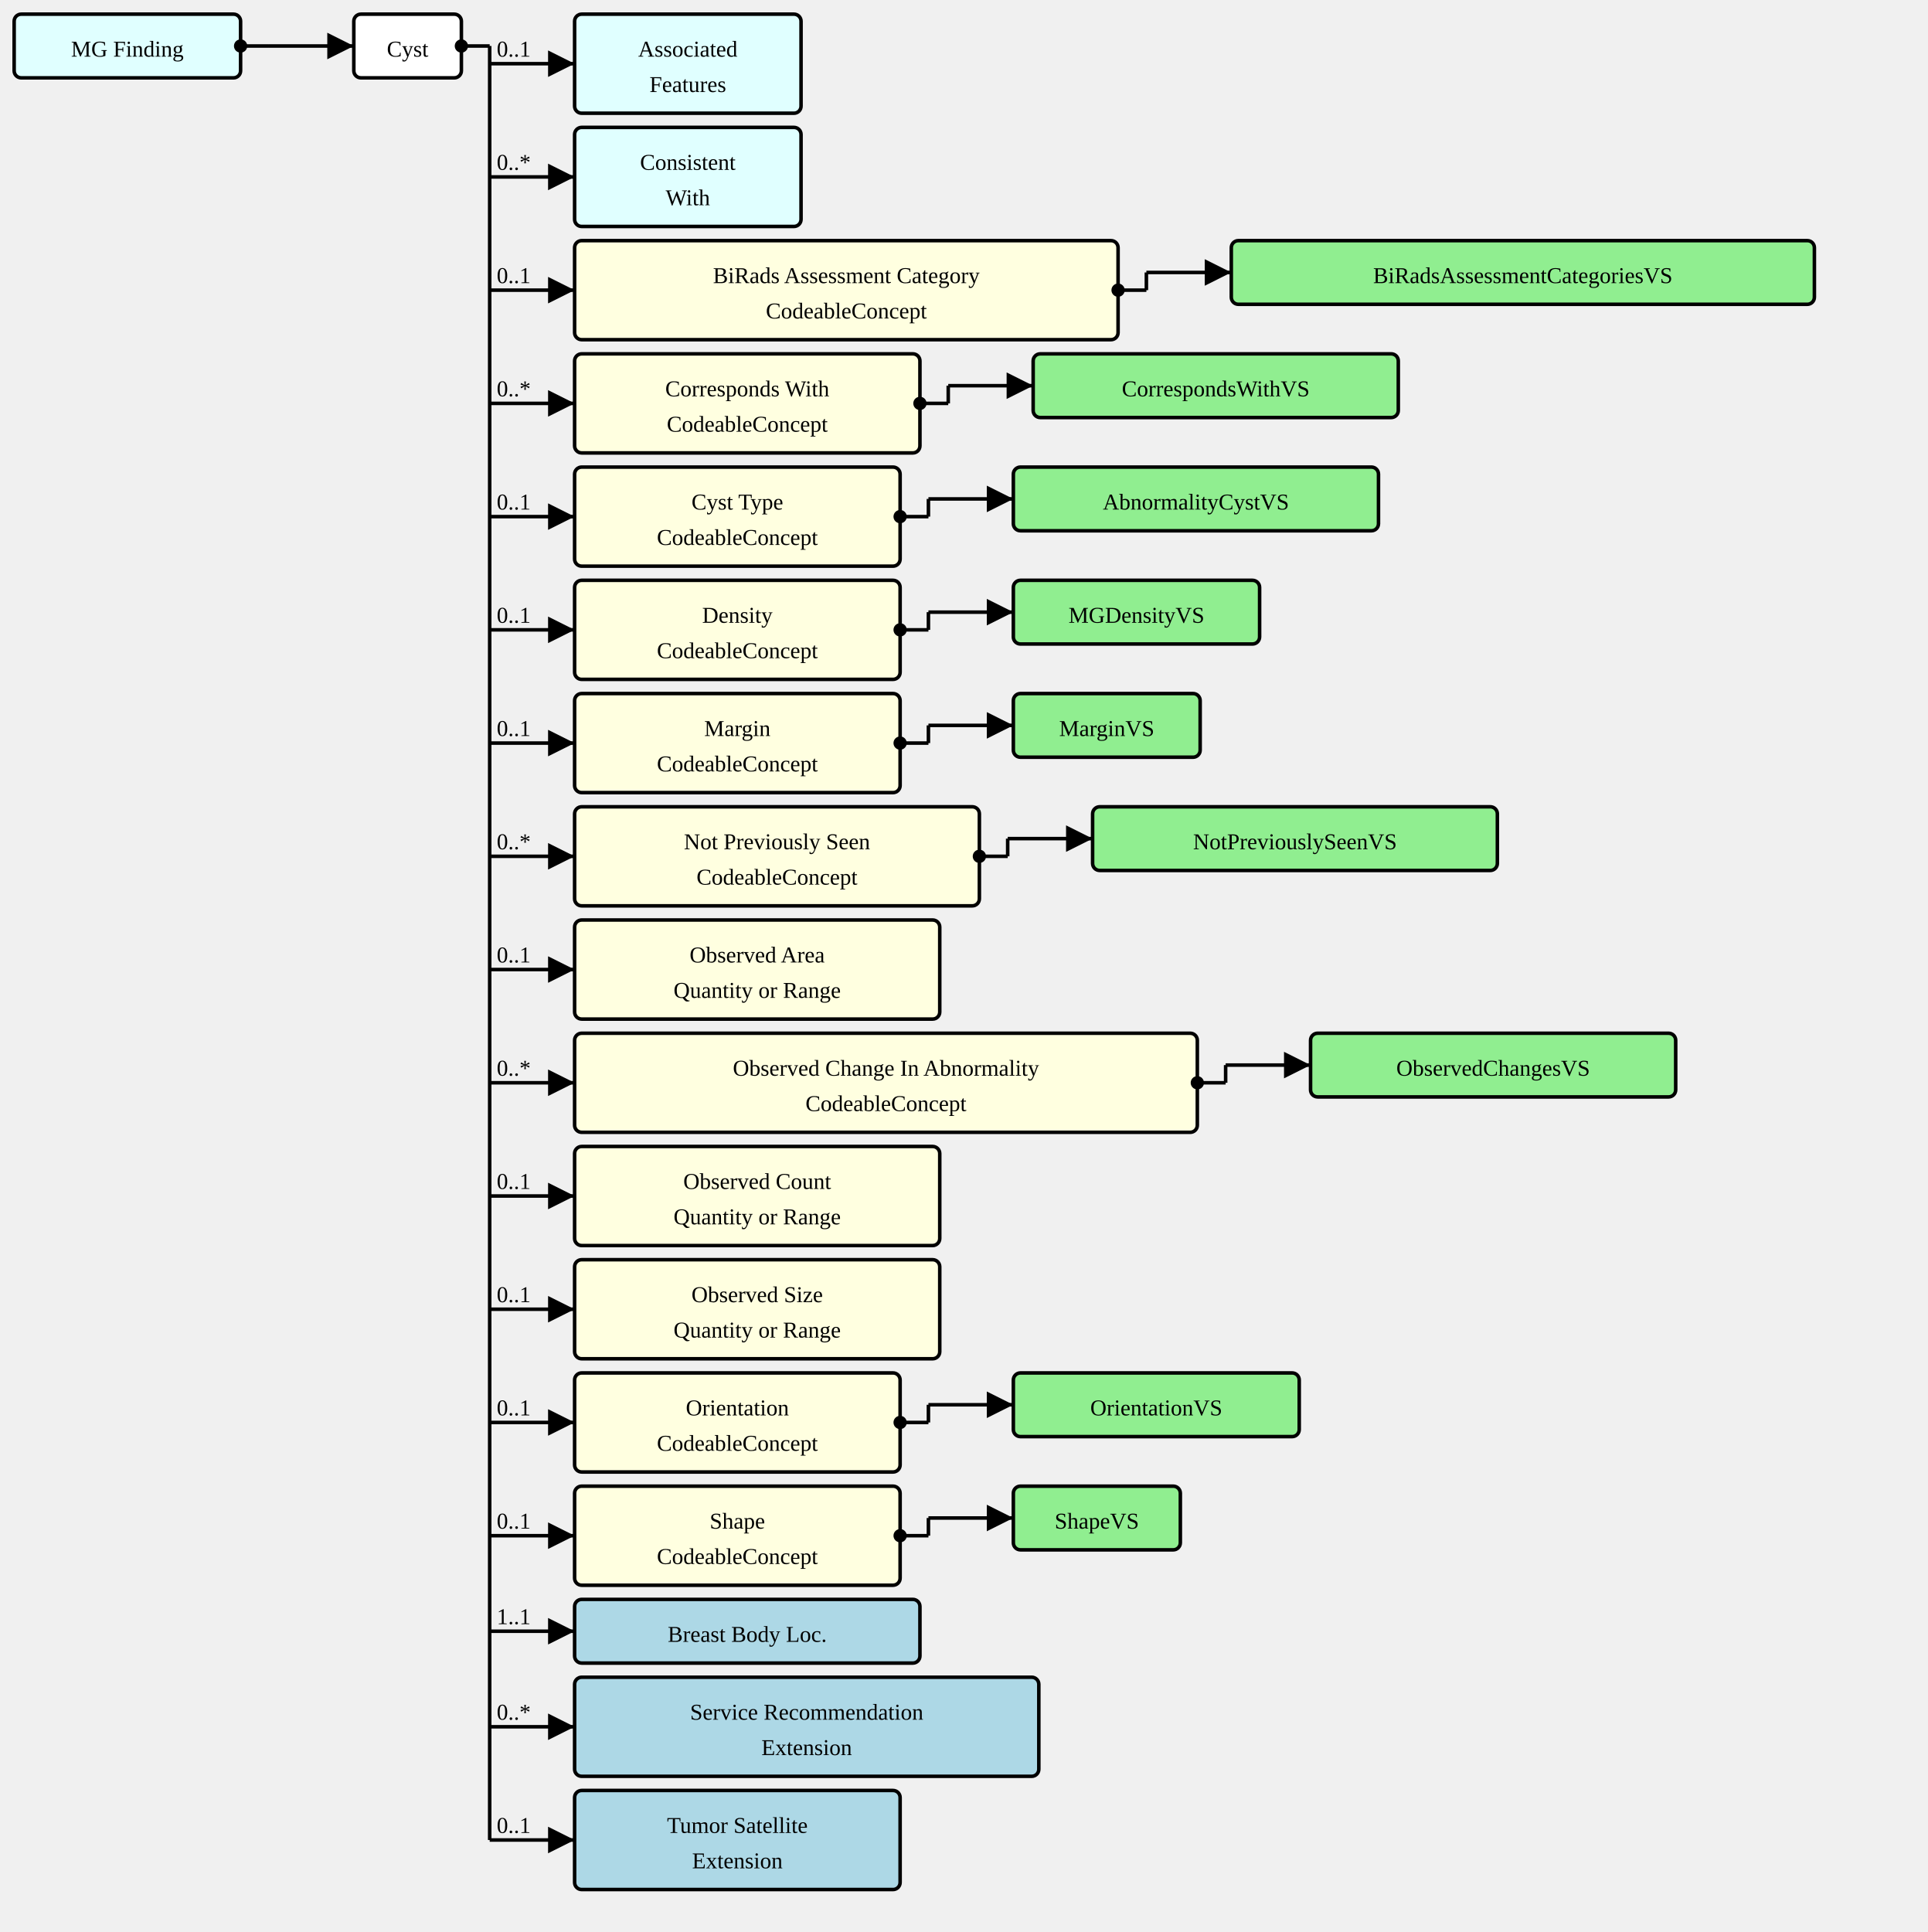
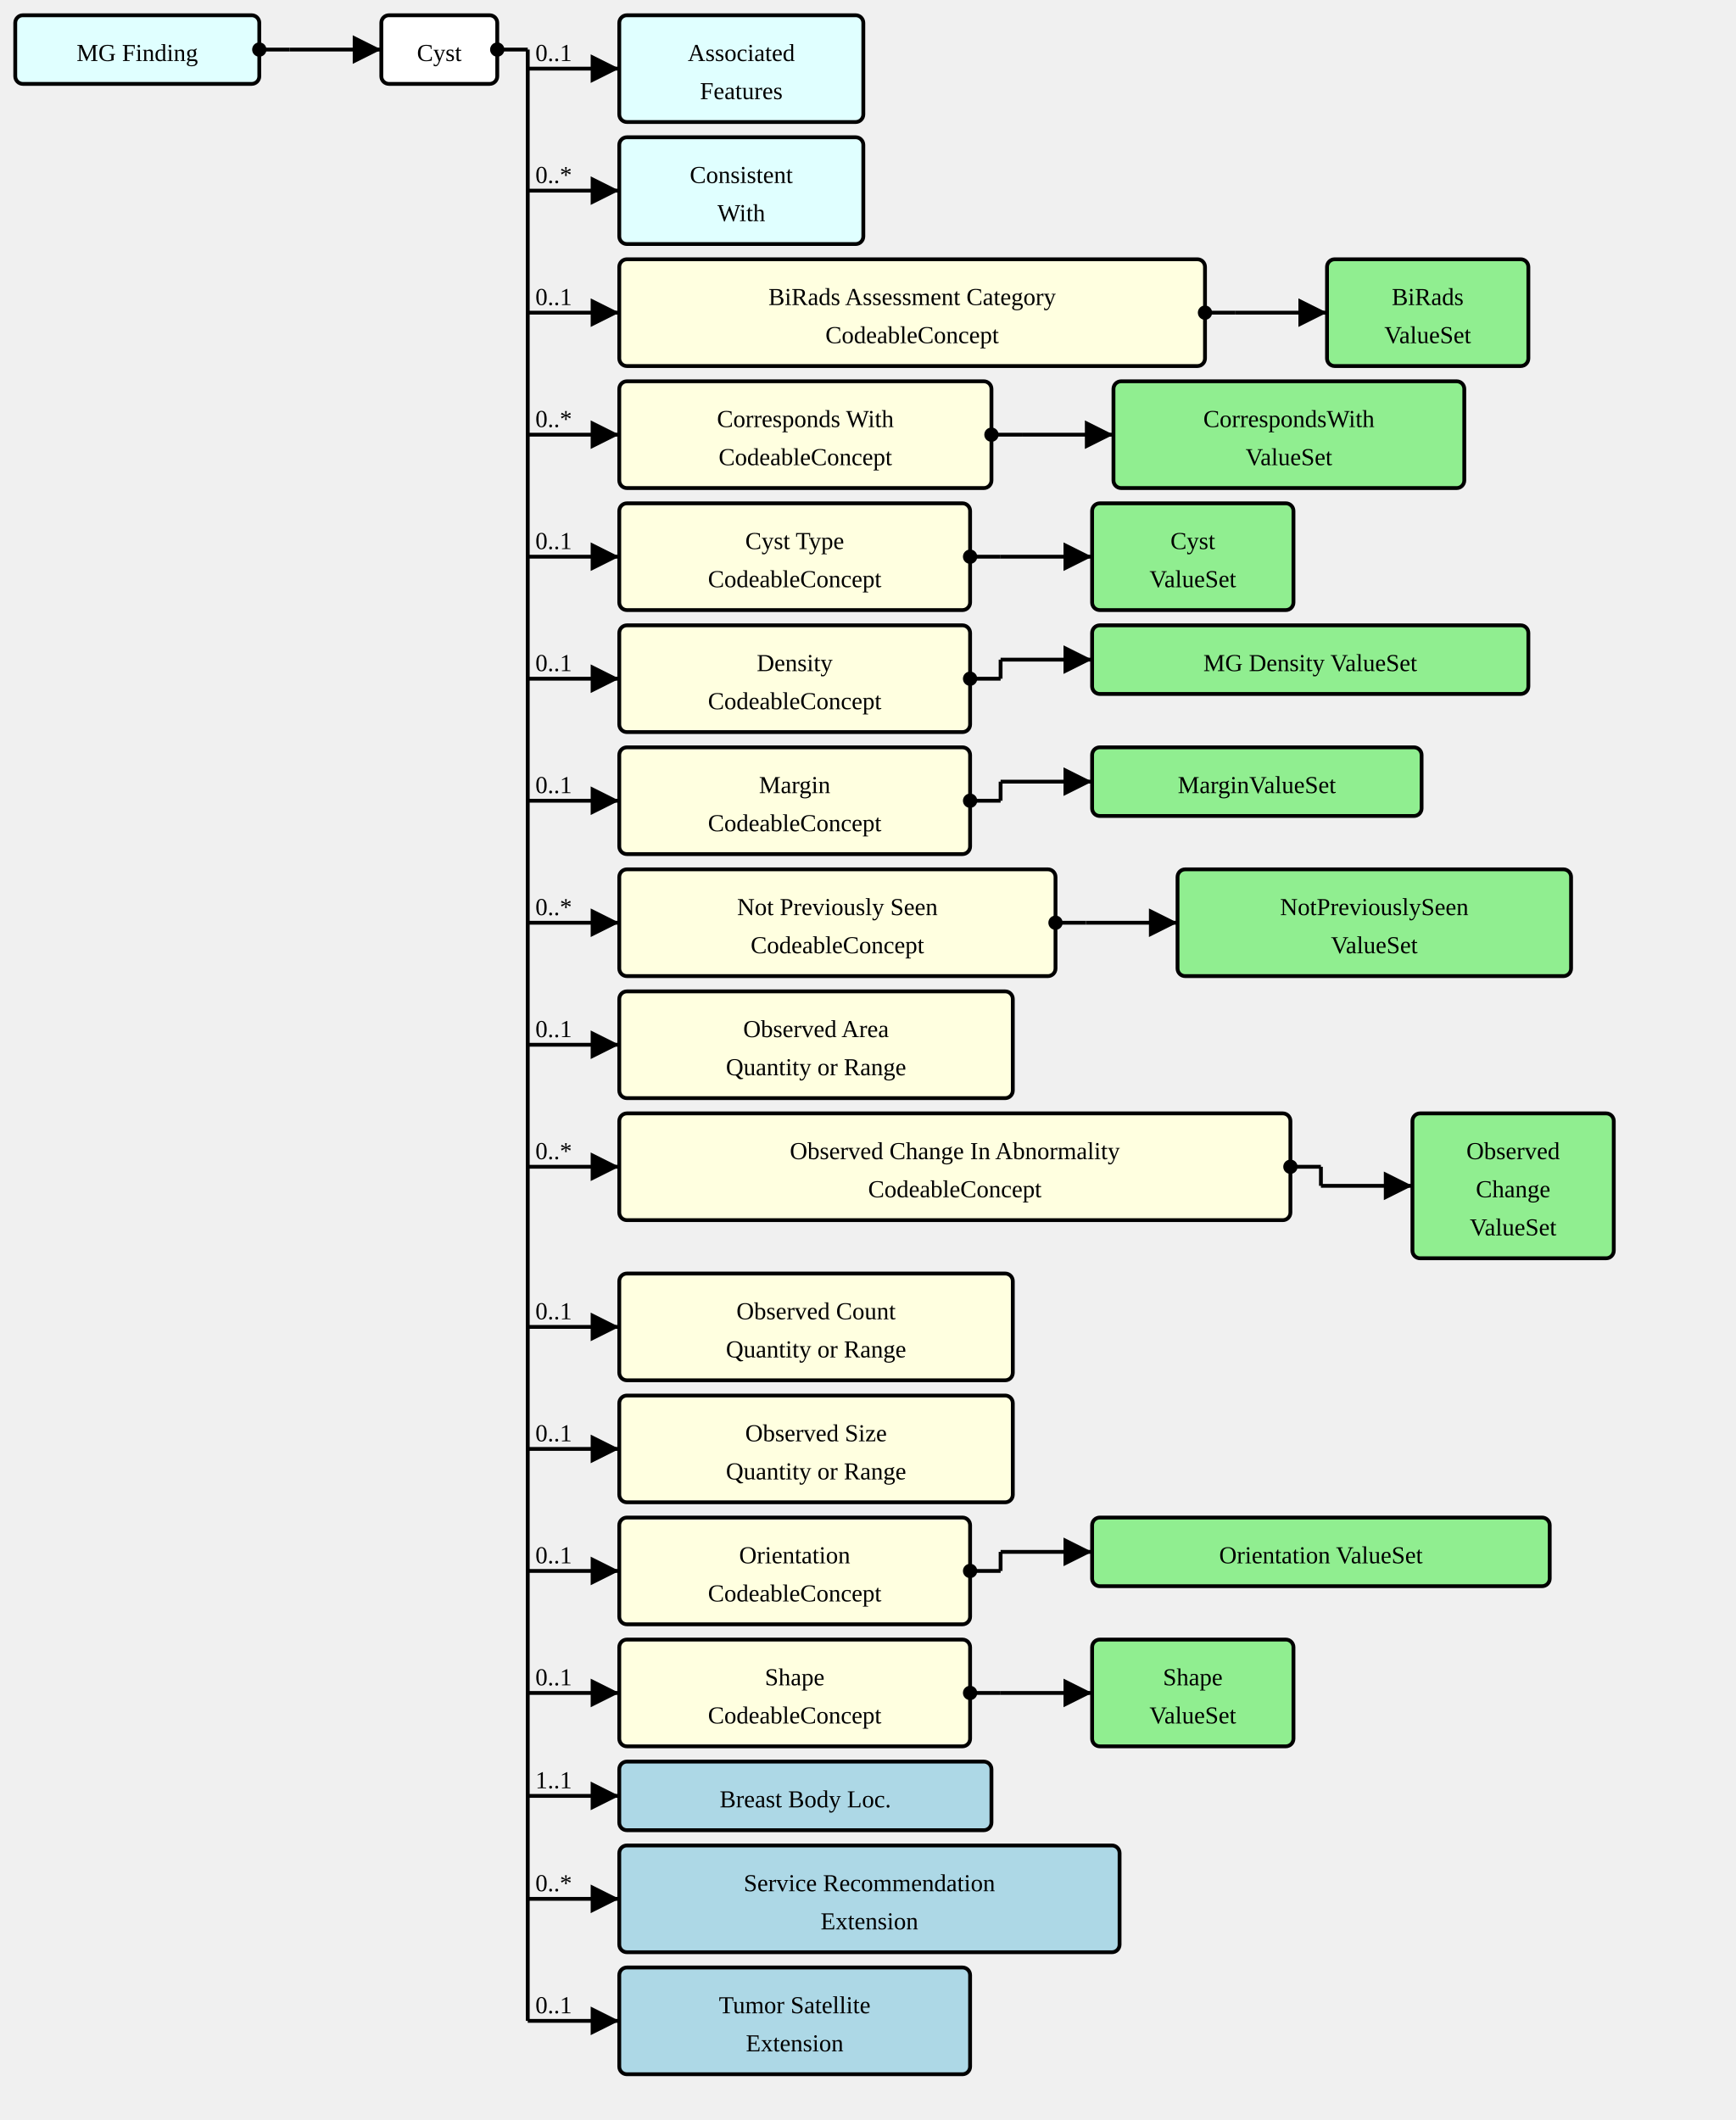
- <svg xmlns="http://www.w3.org/2000/svg" version="1.1" width="1021.5" height="1023.75">
+ <svg xmlns="http://www.w3.org/2000/svg" version="1.1" width="853.5" height="1042.5">
  <defs>
    <marker id="arrowStart" markerWidth="3.75" markerHeight="3.75" markerUnits="px" refX="1.875" refY="1.875">
      <circle fill="Black" stroke-width="0" cx="1.875" cy="1.875" r="1.875" />
    </marker>
    <marker id="arrowEnd" markerWidth="7.5" markerHeight="7.5" markerUnits="px" refX="7.5" refY="3.75">
      <polygon fill="Black" stroke-width="0" points="0 0 7.5 3.75 0 7.5" />
    </marker>
  </defs>
  <g>
    <g transform="translate(7.5 7.5)">
      <rect fill="LightCyan" stroke="Black" stroke-width="1.875" x="0" y="0" width="120" height="33.75" rx="3.75" ry="3.75" />
      <a href="./StructureDefinition-MGFinding.html" target="_top">
        <text x="60" y="22.5" text-anchor="middle">MG Finding</text>
      </a>
    </g>
    <line stroke="Black" stroke-width="1.875" marker-end="url(#arrowEnd)" x1="142.5" y1="24.375" x2="187.5" y2="24.375" />
    <text x="146.25" y="20.625" text-anchor="left" />
    <line stroke="Black" stroke-width="1.875" marker-start="url(#arrowStart)" x1="127.5" y1="24.375" x2="142.5" y2="24.375" />
    <line stroke="Black" stroke-width="1.875" x1="142.5" y1="24.375" x2="142.5" y2="24.375" />
  </g>
  <g>
    <g transform="translate(187.5 7.5)">
      <rect fill="White" stroke="Black" stroke-width="1.875" x="0" y="0" width="57" height="33.75" rx="3.75" ry="3.75" />
      <text x="28.5" y="22.5" text-anchor="middle">Cyst</text>
    </g>
    <line stroke="Black" stroke-width="1.875" marker-end="url(#arrowEnd)" x1="259.5" y1="33.75" x2="304.5" y2="33.75" />
    <text x="263.25" y="30" text-anchor="left">0..1</text>
    <line stroke="Black" stroke-width="1.875" marker-end="url(#arrowEnd)" x1="259.5" y1="93.75" x2="304.5" y2="93.75" />
    <text x="263.25" y="90" text-anchor="left">0..*</text>
    <line stroke="Black" stroke-width="1.875" marker-end="url(#arrowEnd)" x1="259.5" y1="153.75" x2="304.5" y2="153.75" />
    <text x="263.25" y="150" text-anchor="left">0..1</text>
    <line stroke="Black" stroke-width="1.875" marker-end="url(#arrowEnd)" x1="259.5" y1="213.75" x2="304.5" y2="213.75" />
    <text x="263.25" y="210" text-anchor="left">0..*</text>
    <line stroke="Black" stroke-width="1.875" marker-end="url(#arrowEnd)" x1="259.5" y1="273.75" x2="304.5" y2="273.75" />
    <text x="263.25" y="270" text-anchor="left">0..1</text>
    <line stroke="Black" stroke-width="1.875" marker-end="url(#arrowEnd)" x1="259.5" y1="333.75" x2="304.5" y2="333.75" />
    <text x="263.25" y="330" text-anchor="left">0..1</text>
    <line stroke="Black" stroke-width="1.875" marker-end="url(#arrowEnd)" x1="259.5" y1="393.75" x2="304.5" y2="393.75" />
    <text x="263.25" y="390" text-anchor="left">0..1</text>
    <line stroke="Black" stroke-width="1.875" marker-end="url(#arrowEnd)" x1="259.5" y1="453.75" x2="304.5" y2="453.75" />
    <text x="263.25" y="450" text-anchor="left">0..*</text>
    <line stroke="Black" stroke-width="1.875" marker-end="url(#arrowEnd)" x1="259.5" y1="513.75" x2="304.5" y2="513.75" />
    <text x="263.25" y="510" text-anchor="left">0..1</text>
    <line stroke="Black" stroke-width="1.875" marker-end="url(#arrowEnd)" x1="259.5" y1="573.75" x2="304.5" y2="573.75" />
    <text x="263.25" y="570" text-anchor="left">0..*</text>
-     <line stroke="Black" stroke-width="1.875" marker-end="url(#arrowEnd)" x1="259.5" y1="633.75" x2="304.5" y2="633.75" />
-     <text x="263.25" y="630" text-anchor="left">0..1</text>
-     <line stroke="Black" stroke-width="1.875" marker-end="url(#arrowEnd)" x1="259.5" y1="693.75" x2="304.5" y2="693.75" />
-     <text x="263.25" y="690" text-anchor="left">0..1</text>
-     <line stroke="Black" stroke-width="1.875" marker-end="url(#arrowEnd)" x1="259.5" y1="753.75" x2="304.5" y2="753.75" />
-     <text x="263.25" y="750" text-anchor="left">0..1</text>
-     <line stroke="Black" stroke-width="1.875" marker-end="url(#arrowEnd)" x1="259.5" y1="813.75" x2="304.5" y2="813.75" />
-     <text x="263.25" y="810" text-anchor="left">0..1</text>
-     <line stroke="Black" stroke-width="1.875" marker-end="url(#arrowEnd)" x1="259.5" y1="864.375" x2="304.5" y2="864.375" />
-     <text x="263.25" y="860.625" text-anchor="left">1..1</text>
-     <line stroke="Black" stroke-width="1.875" marker-end="url(#arrowEnd)" x1="259.5" y1="915" x2="304.5" y2="915" />
-     <text x="263.25" y="911.25" text-anchor="left">0..*</text>
-     <line stroke="Black" stroke-width="1.875" marker-end="url(#arrowEnd)" x1="259.5" y1="975" x2="304.5" y2="975" />
-     <text x="263.25" y="971.25" text-anchor="left">0..1</text>
+     <line stroke="Black" stroke-width="1.875" marker-end="url(#arrowEnd)" x1="259.5" y1="652.5" x2="304.5" y2="652.5" />
+     <text x="263.25" y="648.75" text-anchor="left">0..1</text>
+     <line stroke="Black" stroke-width="1.875" marker-end="url(#arrowEnd)" x1="259.5" y1="712.5" x2="304.5" y2="712.5" />
+     <text x="263.25" y="708.75" text-anchor="left">0..1</text>
+     <line stroke="Black" stroke-width="1.875" marker-end="url(#arrowEnd)" x1="259.5" y1="772.5" x2="304.5" y2="772.5" />
+     <text x="263.25" y="768.75" text-anchor="left">0..1</text>
+     <line stroke="Black" stroke-width="1.875" marker-end="url(#arrowEnd)" x1="259.5" y1="832.5" x2="304.5" y2="832.5" />
+     <text x="263.25" y="828.75" text-anchor="left">0..1</text>
+     <line stroke="Black" stroke-width="1.875" marker-end="url(#arrowEnd)" x1="259.5" y1="883.125" x2="304.5" y2="883.125" />
+     <text x="263.25" y="879.375" text-anchor="left">1..1</text>
+     <line stroke="Black" stroke-width="1.875" marker-end="url(#arrowEnd)" x1="259.5" y1="933.75" x2="304.5" y2="933.75" />
+     <text x="263.25" y="930" text-anchor="left">0..*</text>
+     <line stroke="Black" stroke-width="1.875" marker-end="url(#arrowEnd)" x1="259.5" y1="993.75" x2="304.5" y2="993.75" />
+     <text x="263.25" y="990" text-anchor="left">0..1</text>
    <line stroke="Black" stroke-width="1.875" marker-start="url(#arrowStart)" x1="244.5" y1="24.375" x2="259.5" y2="24.375" />
-     <line stroke="Black" stroke-width="1.875" x1="259.5" y1="24.375" x2="259.5" y2="975" />
+     <line stroke="Black" stroke-width="1.875" x1="259.5" y1="24.375" x2="259.5" y2="993.75" />
  </g>
  <g>
    <g transform="translate(304.5 7.5)">
      <rect fill="LightCyan" stroke="Black" stroke-width="1.875" x="0" y="0" width="120" height="52.5" rx="3.75" ry="3.75" />
      <a href="./StructureDefinition-AssociatedFeatures.html" target="_top">
        <text x="60" y="22.5" text-anchor="middle">Associated</text>
      </a>
      <a href="./StructureDefinition-AssociatedFeatures.html" target="_top">
        <text x="60" y="41.25" text-anchor="middle">Features</text>
      </a>
    </g>
  </g>
  <g>
    <g transform="translate(304.5 67.5)">
      <rect fill="LightCyan" stroke="Black" stroke-width="1.875" x="0" y="0" width="120" height="52.5" rx="3.75" ry="3.75" />
      <a href="./StructureDefinition-ConsistentWith.html" target="_top">
        <text x="60" y="22.5" text-anchor="middle">Consistent</text>
      </a>
      <a href="./StructureDefinition-ConsistentWith.html" target="_top">
        <text x="60" y="41.25" text-anchor="middle">With</text>
      </a>
    </g>
  </g>
  <g>
    <g transform="translate(304.5 127.5)">
      <a href="StructureDefinition-AbnormalityCyst-definitions.html#Observation.component:biRadsAssessmentCategory" target="_top">
        <rect fill="LightYellow" stroke="Black" stroke-width="1.875" x="0" y="0" width="288" height="52.5" rx="3.75" ry="3.75" />
      </a>
      <a href="StructureDefinition-AbnormalityCyst-definitions.html#Observation.component:biRadsAssessmentCategory" target="_top">
        <text x="144" y="22.5" text-anchor="middle">BiRads Assessment Category</text>
      </a>
      <a href="StructureDefinition-AbnormalityCyst-definitions.html#Observation.component:biRadsAssessmentCategory" target="_top">
        <text x="144" y="41.25" text-anchor="middle">CodeableConcept</text>
      </a>
    </g>
-     <line stroke="Black" stroke-width="1.875" marker-end="url(#arrowEnd)" x1="607.5" y1="144.375" x2="652.5" y2="144.375" />
+     <line stroke="Black" stroke-width="1.875" marker-end="url(#arrowEnd)" x1="607.5" y1="153.75" x2="652.5" y2="153.75" />
    <line stroke="Black" stroke-width="1.875" marker-start="url(#arrowStart)" x1="592.5" y1="153.75" x2="607.5" y2="153.75" />
-     <line stroke="Black" stroke-width="1.875" x1="607.5" y1="144.375" x2="607.5" y2="153.75" />
+     <line stroke="Black" stroke-width="1.875" x1="607.5" y1="153.75" x2="607.5" y2="153.75" />
  </g>
  <g>
    <g transform="translate(652.5 127.5)">
+       <rect fill="LightGreen" stroke="Black" stroke-width="1.875" x="0" y="0" width="99" height="52.5" rx="3.75" ry="3.75" />
      <a href="./ValueSet-BiRadsAssessmentCategoriesVS.html" target="_top">
-         <rect fill="LightGreen" stroke="Black" stroke-width="1.875" x="0" y="0" width="309" height="33.75" rx="3.75" ry="3.75" />
+         <text x="49.5" y="22.5" text-anchor="middle">BiRads</text>
      </a>
      <a href="./ValueSet-BiRadsAssessmentCategoriesVS.html" target="_top">
-         <text x="154.5" y="22.5" text-anchor="middle">BiRadsAssessmentCategoriesVS</text>
+         <text x="49.5" y="41.25" text-anchor="middle">ValueSet</text>
      </a>
    </g>
  </g>
  <g>
    <g transform="translate(304.5 187.5)">
      <a href="StructureDefinition-AbnormalityCyst-definitions.html#Observation.component:correspondsWith" target="_top">
        <rect fill="LightYellow" stroke="Black" stroke-width="1.875" x="0" y="0" width="183" height="52.5" rx="3.75" ry="3.75" />
      </a>
      <a href="StructureDefinition-AbnormalityCyst-definitions.html#Observation.component:correspondsWith" target="_top">
        <text x="91.5" y="22.5" text-anchor="middle">Corresponds With</text>
      </a>
      <a href="StructureDefinition-AbnormalityCyst-definitions.html#Observation.component:correspondsWith" target="_top">
        <text x="91.5" y="41.25" text-anchor="middle">CodeableConcept</text>
      </a>
    </g>
-     <line stroke="Black" stroke-width="1.875" marker-end="url(#arrowEnd)" x1="502.5" y1="204.375" x2="547.5" y2="204.375" />
+     <line stroke="Black" stroke-width="1.875" marker-end="url(#arrowEnd)" x1="502.5" y1="213.75" x2="547.5" y2="213.75" />
    <line stroke="Black" stroke-width="1.875" marker-start="url(#arrowStart)" x1="487.5" y1="213.75" x2="502.5" y2="213.75" />
-     <line stroke="Black" stroke-width="1.875" x1="502.5" y1="204.375" x2="502.5" y2="213.75" />
+     <line stroke="Black" stroke-width="1.875" x1="502.5" y1="213.75" x2="502.5" y2="213.75" />
  </g>
  <g>
    <g transform="translate(547.5 187.5)">
+       <rect fill="LightGreen" stroke="Black" stroke-width="1.875" x="0" y="0" width="172.5" height="52.5" rx="3.75" ry="3.75" />
      <a href="./ValueSet-CorrespondsWithVS.html" target="_top">
-         <rect fill="LightGreen" stroke="Black" stroke-width="1.875" x="0" y="0" width="193.5" height="33.75" rx="3.75" ry="3.75" />
+         <text x="86.25" y="22.5" text-anchor="middle">CorrespondsWith</text>
      </a>
      <a href="./ValueSet-CorrespondsWithVS.html" target="_top">
-         <text x="96.75" y="22.5" text-anchor="middle">CorrespondsWithVS</text>
+         <text x="86.25" y="41.25" text-anchor="middle">ValueSet</text>
      </a>
    </g>
  </g>
  <g>
    <g transform="translate(304.5 247.5)">
      <a href="StructureDefinition-AbnormalityCyst-definitions.html#Observation.component:cystType" target="_top">
        <rect fill="LightYellow" stroke="Black" stroke-width="1.875" x="0" y="0" width="172.5" height="52.5" rx="3.75" ry="3.75" />
      </a>
      <a href="StructureDefinition-AbnormalityCyst-definitions.html#Observation.component:cystType" target="_top">
        <text x="86.25" y="22.5" text-anchor="middle">Cyst Type</text>
      </a>
      <a href="StructureDefinition-AbnormalityCyst-definitions.html#Observation.component:cystType" target="_top">
        <text x="86.25" y="41.25" text-anchor="middle">CodeableConcept</text>
      </a>
    </g>
-     <line stroke="Black" stroke-width="1.875" marker-end="url(#arrowEnd)" x1="492" y1="264.375" x2="537" y2="264.375" />
+     <line stroke="Black" stroke-width="1.875" marker-end="url(#arrowEnd)" x1="492" y1="273.75" x2="537" y2="273.75" />
    <line stroke="Black" stroke-width="1.875" marker-start="url(#arrowStart)" x1="477" y1="273.75" x2="492" y2="273.75" />
-     <line stroke="Black" stroke-width="1.875" x1="492" y1="264.375" x2="492" y2="273.75" />
+     <line stroke="Black" stroke-width="1.875" x1="492" y1="273.75" x2="492" y2="273.75" />
  </g>
  <g>
    <g transform="translate(537 247.5)">
-       <a href="./ValueSet-AbnormalityCystVS.html" target="_top">
-         <rect fill="LightGreen" stroke="Black" stroke-width="1.875" x="0" y="0" width="193.5" height="33.75" rx="3.75" ry="3.75" />
-       </a>
-       <a href="./ValueSet-AbnormalityCystVS.html" target="_top">
-         <text x="96.75" y="22.5" text-anchor="middle">AbnormalityCystVS</text>
+       <rect fill="LightGreen" stroke="Black" stroke-width="1.875" x="0" y="0" width="99" height="52.5" rx="3.75" ry="3.75" />
+       <a href="./ValueSet-AbnormalityCystTypeVS.html" target="_top">
+         <text x="49.5" y="22.5" text-anchor="middle">Cyst</text>
+       </a>
+       <a href="./ValueSet-AbnormalityCystTypeVS.html" target="_top">
+         <text x="49.5" y="41.25" text-anchor="middle">ValueSet</text>
      </a>
    </g>
  </g>
  <g>
    <g transform="translate(304.5 307.5)">
      <a href="StructureDefinition-AbnormalityCyst-definitions.html#Observation.component:mgDensity" target="_top">
        <rect fill="LightYellow" stroke="Black" stroke-width="1.875" x="0" y="0" width="172.5" height="52.5" rx="3.75" ry="3.75" />
      </a>
      <a href="StructureDefinition-AbnormalityCyst-definitions.html#Observation.component:mgDensity" target="_top">
        <text x="86.25" y="22.5" text-anchor="middle">Density</text>
      </a>
      <a href="StructureDefinition-AbnormalityCyst-definitions.html#Observation.component:mgDensity" target="_top">
        <text x="86.25" y="41.25" text-anchor="middle">CodeableConcept</text>
      </a>
    </g>
    <line stroke="Black" stroke-width="1.875" marker-end="url(#arrowEnd)" x1="492" y1="324.375" x2="537" y2="324.375" />
    <line stroke="Black" stroke-width="1.875" marker-start="url(#arrowStart)" x1="477" y1="333.75" x2="492" y2="333.75" />
    <line stroke="Black" stroke-width="1.875" x1="492" y1="324.375" x2="492" y2="333.75" />
  </g>
  <g>
    <g transform="translate(537 307.5)">
+       <rect fill="LightGreen" stroke="Black" stroke-width="1.875" x="0" y="0" width="214.5" height="33.75" rx="3.75" ry="3.75" />
      <a href="./ValueSet-MGDensityVS.html" target="_top">
-         <rect fill="LightGreen" stroke="Black" stroke-width="1.875" x="0" y="0" width="130.5" height="33.75" rx="3.75" ry="3.75" />
-       </a>
-       <a href="./ValueSet-MGDensityVS.html" target="_top">
-         <text x="65.25" y="22.5" text-anchor="middle">MGDensityVS</text>
+         <text x="107.25" y="22.5" text-anchor="middle">MG Density ValueSet</text>
      </a>
    </g>
  </g>
  <g>
    <g transform="translate(304.5 367.5)">
      <a href="StructureDefinition-AbnormalityCyst-definitions.html#Observation.component:margin" target="_top">
        <rect fill="LightYellow" stroke="Black" stroke-width="1.875" x="0" y="0" width="172.5" height="52.5" rx="3.75" ry="3.75" />
      </a>
      <a href="StructureDefinition-AbnormalityCyst-definitions.html#Observation.component:margin" target="_top">
        <text x="86.25" y="22.5" text-anchor="middle">Margin</text>
      </a>
      <a href="StructureDefinition-AbnormalityCyst-definitions.html#Observation.component:margin" target="_top">
        <text x="86.25" y="41.25" text-anchor="middle">CodeableConcept</text>
      </a>
    </g>
    <line stroke="Black" stroke-width="1.875" marker-end="url(#arrowEnd)" x1="492" y1="384.375" x2="537" y2="384.375" />
    <line stroke="Black" stroke-width="1.875" marker-start="url(#arrowStart)" x1="477" y1="393.75" x2="492" y2="393.75" />
    <line stroke="Black" stroke-width="1.875" x1="492" y1="384.375" x2="492" y2="393.75" />
  </g>
  <g>
    <g transform="translate(537 367.5)">
+       <rect fill="LightGreen" stroke="Black" stroke-width="1.875" x="0" y="0" width="162" height="33.75" rx="3.75" ry="3.75" />
      <a href="./ValueSet-MarginVS.html" target="_top">
-         <rect fill="LightGreen" stroke="Black" stroke-width="1.875" x="0" y="0" width="99" height="33.75" rx="3.75" ry="3.75" />
-       </a>
-       <a href="./ValueSet-MarginVS.html" target="_top">
-         <text x="49.5" y="22.5" text-anchor="middle">MarginVS</text>
+         <text x="81" y="22.5" text-anchor="middle">MarginValueSet</text>
      </a>
    </g>
  </g>
  <g>
    <g transform="translate(304.5 427.5)">
      <a href="StructureDefinition-AbnormalityCyst-definitions.html#Observation.component:notPreviouslySeen" target="_top">
        <rect fill="LightYellow" stroke="Black" stroke-width="1.875" x="0" y="0" width="214.5" height="52.5" rx="3.75" ry="3.75" />
      </a>
      <a href="StructureDefinition-AbnormalityCyst-definitions.html#Observation.component:notPreviouslySeen" target="_top">
        <text x="107.25" y="22.5" text-anchor="middle">Not Previously Seen</text>
      </a>
      <a href="StructureDefinition-AbnormalityCyst-definitions.html#Observation.component:notPreviouslySeen" target="_top">
        <text x="107.25" y="41.25" text-anchor="middle">CodeableConcept</text>
      </a>
    </g>
-     <line stroke="Black" stroke-width="1.875" marker-end="url(#arrowEnd)" x1="534" y1="444.375" x2="579" y2="444.375" />
+     <line stroke="Black" stroke-width="1.875" marker-end="url(#arrowEnd)" x1="534" y1="453.75" x2="579" y2="453.75" />
    <line stroke="Black" stroke-width="1.875" marker-start="url(#arrowStart)" x1="519" y1="453.75" x2="534" y2="453.75" />
-     <line stroke="Black" stroke-width="1.875" x1="534" y1="444.375" x2="534" y2="453.75" />
+     <line stroke="Black" stroke-width="1.875" x1="534" y1="453.75" x2="534" y2="453.75" />
  </g>
  <g>
    <g transform="translate(579 427.5)">
+       <rect fill="LightGreen" stroke="Black" stroke-width="1.875" x="0" y="0" width="193.5" height="52.5" rx="3.75" ry="3.75" />
      <a href="./ValueSet-NotPreviouslySeenVS.html" target="_top">
-         <rect fill="LightGreen" stroke="Black" stroke-width="1.875" x="0" y="0" width="214.5" height="33.75" rx="3.75" ry="3.75" />
+         <text x="96.75" y="22.5" text-anchor="middle">NotPreviouslySeen</text>
      </a>
      <a href="./ValueSet-NotPreviouslySeenVS.html" target="_top">
-         <text x="107.25" y="22.5" text-anchor="middle">NotPreviouslySeenVS</text>
+         <text x="96.75" y="41.25" text-anchor="middle">ValueSet</text>
      </a>
    </g>
  </g>
  <g>
    <g transform="translate(304.5 487.5)">
      <a href="StructureDefinition-AbnormalityCyst-definitions.html#Observation.component:observedArea" target="_top">
        <rect fill="LightYellow" stroke="Black" stroke-width="1.875" x="0" y="0" width="193.5" height="52.5" rx="3.75" ry="3.75" />
      </a>
      <a href="StructureDefinition-AbnormalityCyst-definitions.html#Observation.component:observedArea" target="_top">
        <text x="96.75" y="22.5" text-anchor="middle">Observed Area</text>
      </a>
      <a href="StructureDefinition-AbnormalityCyst-definitions.html#Observation.component:observedArea" target="_top">
        <text x="96.75" y="41.25" text-anchor="middle">Quantity or Range</text>
      </a>
    </g>
  </g>
  <g>
    <g transform="translate(304.5 547.5)">
      <a href="StructureDefinition-AbnormalityCyst-definitions.html#Observation.component:observedChanges" target="_top">
        <rect fill="LightYellow" stroke="Black" stroke-width="1.875" x="0" y="0" width="330" height="52.5" rx="3.75" ry="3.75" />
      </a>
      <a href="StructureDefinition-AbnormalityCyst-definitions.html#Observation.component:observedChanges" target="_top">
        <text x="165" y="22.5" text-anchor="middle">Observed Change In Abnormality</text>
      </a>
      <a href="StructureDefinition-AbnormalityCyst-definitions.html#Observation.component:observedChanges" target="_top">
        <text x="165" y="41.25" text-anchor="middle">CodeableConcept</text>
      </a>
    </g>
-     <line stroke="Black" stroke-width="1.875" marker-end="url(#arrowEnd)" x1="649.5" y1="564.375" x2="694.5" y2="564.375" />
+     <line stroke="Black" stroke-width="1.875" marker-end="url(#arrowEnd)" x1="649.5" y1="583.125" x2="694.5" y2="583.125" />
    <line stroke="Black" stroke-width="1.875" marker-start="url(#arrowStart)" x1="634.5" y1="573.75" x2="649.5" y2="573.75" />
-     <line stroke="Black" stroke-width="1.875" x1="649.5" y1="564.375" x2="649.5" y2="573.75" />
+     <line stroke="Black" stroke-width="1.875" x1="649.5" y1="573.75" x2="649.5" y2="583.125" />
  </g>
  <g>
    <g transform="translate(694.5 547.5)">
+       <rect fill="LightGreen" stroke="Black" stroke-width="1.875" x="0" y="0" width="99" height="71.25" rx="3.75" ry="3.75" />
      <a href="./ValueSet-ObservedChangesVS.html" target="_top">
-         <rect fill="LightGreen" stroke="Black" stroke-width="1.875" x="0" y="0" width="193.5" height="33.75" rx="3.75" ry="3.75" />
+         <text x="49.5" y="22.5" text-anchor="middle">Observed</text>
      </a>
      <a href="./ValueSet-ObservedChangesVS.html" target="_top">
-         <text x="96.75" y="22.5" text-anchor="middle">ObservedChangesVS</text>
-       </a>
-     </g>
-   </g>
-   <g>
-     <g transform="translate(304.5 607.5)">
+         <text x="49.5" y="41.25" text-anchor="middle">Change</text>
+       </a>
+       <a href="./ValueSet-ObservedChangesVS.html" target="_top">
+         <text x="49.5" y="60" text-anchor="middle">ValueSet</text>
+       </a>
+     </g>
+   </g>
+   <g>
+     <g transform="translate(304.5 626.25)">
      <a href="StructureDefinition-AbnormalityCyst-definitions.html#Observation.component:observedCount" target="_top">
        <rect fill="LightYellow" stroke="Black" stroke-width="1.875" x="0" y="0" width="193.5" height="52.5" rx="3.75" ry="3.75" />
      </a>
      <a href="StructureDefinition-AbnormalityCyst-definitions.html#Observation.component:observedCount" target="_top">
        <text x="96.75" y="22.5" text-anchor="middle">Observed Count</text>
      </a>
      <a href="StructureDefinition-AbnormalityCyst-definitions.html#Observation.component:observedCount" target="_top">
        <text x="96.75" y="41.25" text-anchor="middle">Quantity or Range</text>
      </a>
    </g>
  </g>
  <g>
-     <g transform="translate(304.5 667.5)">
+     <g transform="translate(304.5 686.25)">
      <a href="StructureDefinition-AbnormalityCyst-definitions.html#Observation.component:observedSize" target="_top">
        <rect fill="LightYellow" stroke="Black" stroke-width="1.875" x="0" y="0" width="193.5" height="52.5" rx="3.75" ry="3.75" />
      </a>
      <a href="StructureDefinition-AbnormalityCyst-definitions.html#Observation.component:observedSize" target="_top">
        <text x="96.75" y="22.5" text-anchor="middle">Observed Size</text>
      </a>
      <a href="StructureDefinition-AbnormalityCyst-definitions.html#Observation.component:observedSize" target="_top">
        <text x="96.75" y="41.25" text-anchor="middle">Quantity or Range</text>
      </a>
    </g>
  </g>
  <g>
-     <g transform="translate(304.5 727.5)">
+     <g transform="translate(304.5 746.25)">
      <a href="StructureDefinition-AbnormalityCyst-definitions.html#Observation.component:orientation" target="_top">
        <rect fill="LightYellow" stroke="Black" stroke-width="1.875" x="0" y="0" width="172.5" height="52.5" rx="3.75" ry="3.75" />
      </a>
      <a href="StructureDefinition-AbnormalityCyst-definitions.html#Observation.component:orientation" target="_top">
        <text x="86.25" y="22.5" text-anchor="middle">Orientation</text>
      </a>
      <a href="StructureDefinition-AbnormalityCyst-definitions.html#Observation.component:orientation" target="_top">
        <text x="86.25" y="41.25" text-anchor="middle">CodeableConcept</text>
      </a>
    </g>
-     <line stroke="Black" stroke-width="1.875" marker-end="url(#arrowEnd)" x1="492" y1="744.375" x2="537" y2="744.375" />
-     <line stroke="Black" stroke-width="1.875" marker-start="url(#arrowStart)" x1="477" y1="753.75" x2="492" y2="753.75" />
-     <line stroke="Black" stroke-width="1.875" x1="492" y1="744.375" x2="492" y2="753.75" />
-   </g>
-   <g>
-     <g transform="translate(537 727.5)">
+     <line stroke="Black" stroke-width="1.875" marker-end="url(#arrowEnd)" x1="492" y1="763.125" x2="537" y2="763.125" />
+     <line stroke="Black" stroke-width="1.875" marker-start="url(#arrowStart)" x1="477" y1="772.5" x2="492" y2="772.5" />
+     <line stroke="Black" stroke-width="1.875" x1="492" y1="763.125" x2="492" y2="772.5" />
+   </g>
+   <g>
+     <g transform="translate(537 746.25)">
+       <rect fill="LightGreen" stroke="Black" stroke-width="1.875" x="0" y="0" width="225" height="33.75" rx="3.75" ry="3.75" />
      <a href="./ValueSet-OrientationVS.html" target="_top">
-         <rect fill="LightGreen" stroke="Black" stroke-width="1.875" x="0" y="0" width="151.5" height="33.75" rx="3.75" ry="3.75" />
-       </a>
-       <a href="./ValueSet-OrientationVS.html" target="_top">
-         <text x="75.75" y="22.5" text-anchor="middle">OrientationVS</text>
-       </a>
-     </g>
-   </g>
-   <g>
-     <g transform="translate(304.5 787.5)">
+         <text x="112.5" y="22.5" text-anchor="middle">Orientation ValueSet</text>
+       </a>
+     </g>
+   </g>
+   <g>
+     <g transform="translate(304.5 806.25)">
      <a href="StructureDefinition-AbnormalityCyst-definitions.html#Observation.component:shape" target="_top">
        <rect fill="LightYellow" stroke="Black" stroke-width="1.875" x="0" y="0" width="172.5" height="52.5" rx="3.75" ry="3.75" />
      </a>
      <a href="StructureDefinition-AbnormalityCyst-definitions.html#Observation.component:shape" target="_top">
        <text x="86.25" y="22.5" text-anchor="middle">Shape</text>
      </a>
      <a href="StructureDefinition-AbnormalityCyst-definitions.html#Observation.component:shape" target="_top">
        <text x="86.25" y="41.25" text-anchor="middle">CodeableConcept</text>
      </a>
    </g>
-     <line stroke="Black" stroke-width="1.875" marker-end="url(#arrowEnd)" x1="492" y1="804.375" x2="537" y2="804.375" />
-     <line stroke="Black" stroke-width="1.875" marker-start="url(#arrowStart)" x1="477" y1="813.75" x2="492" y2="813.75" />
-     <line stroke="Black" stroke-width="1.875" x1="492" y1="804.375" x2="492" y2="813.75" />
-   </g>
-   <g>
-     <g transform="translate(537 787.5)">
+     <line stroke="Black" stroke-width="1.875" marker-end="url(#arrowEnd)" x1="492" y1="832.5" x2="537" y2="832.5" />
+     <line stroke="Black" stroke-width="1.875" marker-start="url(#arrowStart)" x1="477" y1="832.5" x2="492" y2="832.5" />
+     <line stroke="Black" stroke-width="1.875" x1="492" y1="832.5" x2="492" y2="832.5" />
+   </g>
+   <g>
+     <g transform="translate(537 806.25)">
+       <rect fill="LightGreen" stroke="Black" stroke-width="1.875" x="0" y="0" width="99" height="52.5" rx="3.75" ry="3.75" />
      <a href="./ValueSet-ShapeVS.html" target="_top">
-         <rect fill="LightGreen" stroke="Black" stroke-width="1.875" x="0" y="0" width="88.5" height="33.75" rx="3.75" ry="3.75" />
+         <text x="49.5" y="22.5" text-anchor="middle">Shape</text>
      </a>
      <a href="./ValueSet-ShapeVS.html" target="_top">
-         <text x="44.25" y="22.5" text-anchor="middle">ShapeVS</text>
-       </a>
-     </g>
-   </g>
-   <g>
-     <g transform="translate(304.5 847.5)">
+         <text x="49.5" y="41.25" text-anchor="middle">ValueSet</text>
+       </a>
+     </g>
+   </g>
+   <g>
+     <g transform="translate(304.5 866.25)">
      <rect fill="LightBlue" stroke="Black" stroke-width="1.875" x="0" y="0" width="183" height="33.75" rx="3.75" ry="3.75" />
      <a href="./StructureDefinition-BreastBodyLocationExtension.html" target="_top">
        <text x="91.5" y="22.5" text-anchor="middle">Breast Body Loc.</text>
      </a>
    </g>
  </g>
  <g>
-     <g transform="translate(304.5 888.75)">
+     <g transform="translate(304.5 907.5)">
      <rect fill="LightBlue" stroke="Black" stroke-width="1.875" x="0" y="0" width="246" height="52.5" rx="3.75" ry="3.75" />
      <a href="./StructureDefinition-ServiceRecommendationExtension.html" target="_top">
        <text x="123" y="22.5" text-anchor="middle">Service Recommendation</text>
      </a>
      <a href="./StructureDefinition-ServiceRecommendationExtension.html" target="_top">
        <text x="123" y="41.25" text-anchor="middle">Extension</text>
      </a>
    </g>
  </g>
  <g>
-     <g transform="translate(304.5 948.75)">
+     <g transform="translate(304.5 967.5)">
      <rect fill="LightBlue" stroke="Black" stroke-width="1.875" x="0" y="0" width="172.5" height="52.5" rx="3.75" ry="3.75" />
      <a href="./StructureDefinition-TumorSatelliteExtension.html" target="_top">
        <text x="86.25" y="22.5" text-anchor="middle">Tumor Satellite</text>
      </a>
      <a href="./StructureDefinition-TumorSatelliteExtension.html" target="_top">
        <text x="86.25" y="41.25" text-anchor="middle">Extension</text>
      </a>
    </g>
  </g>
</svg>
